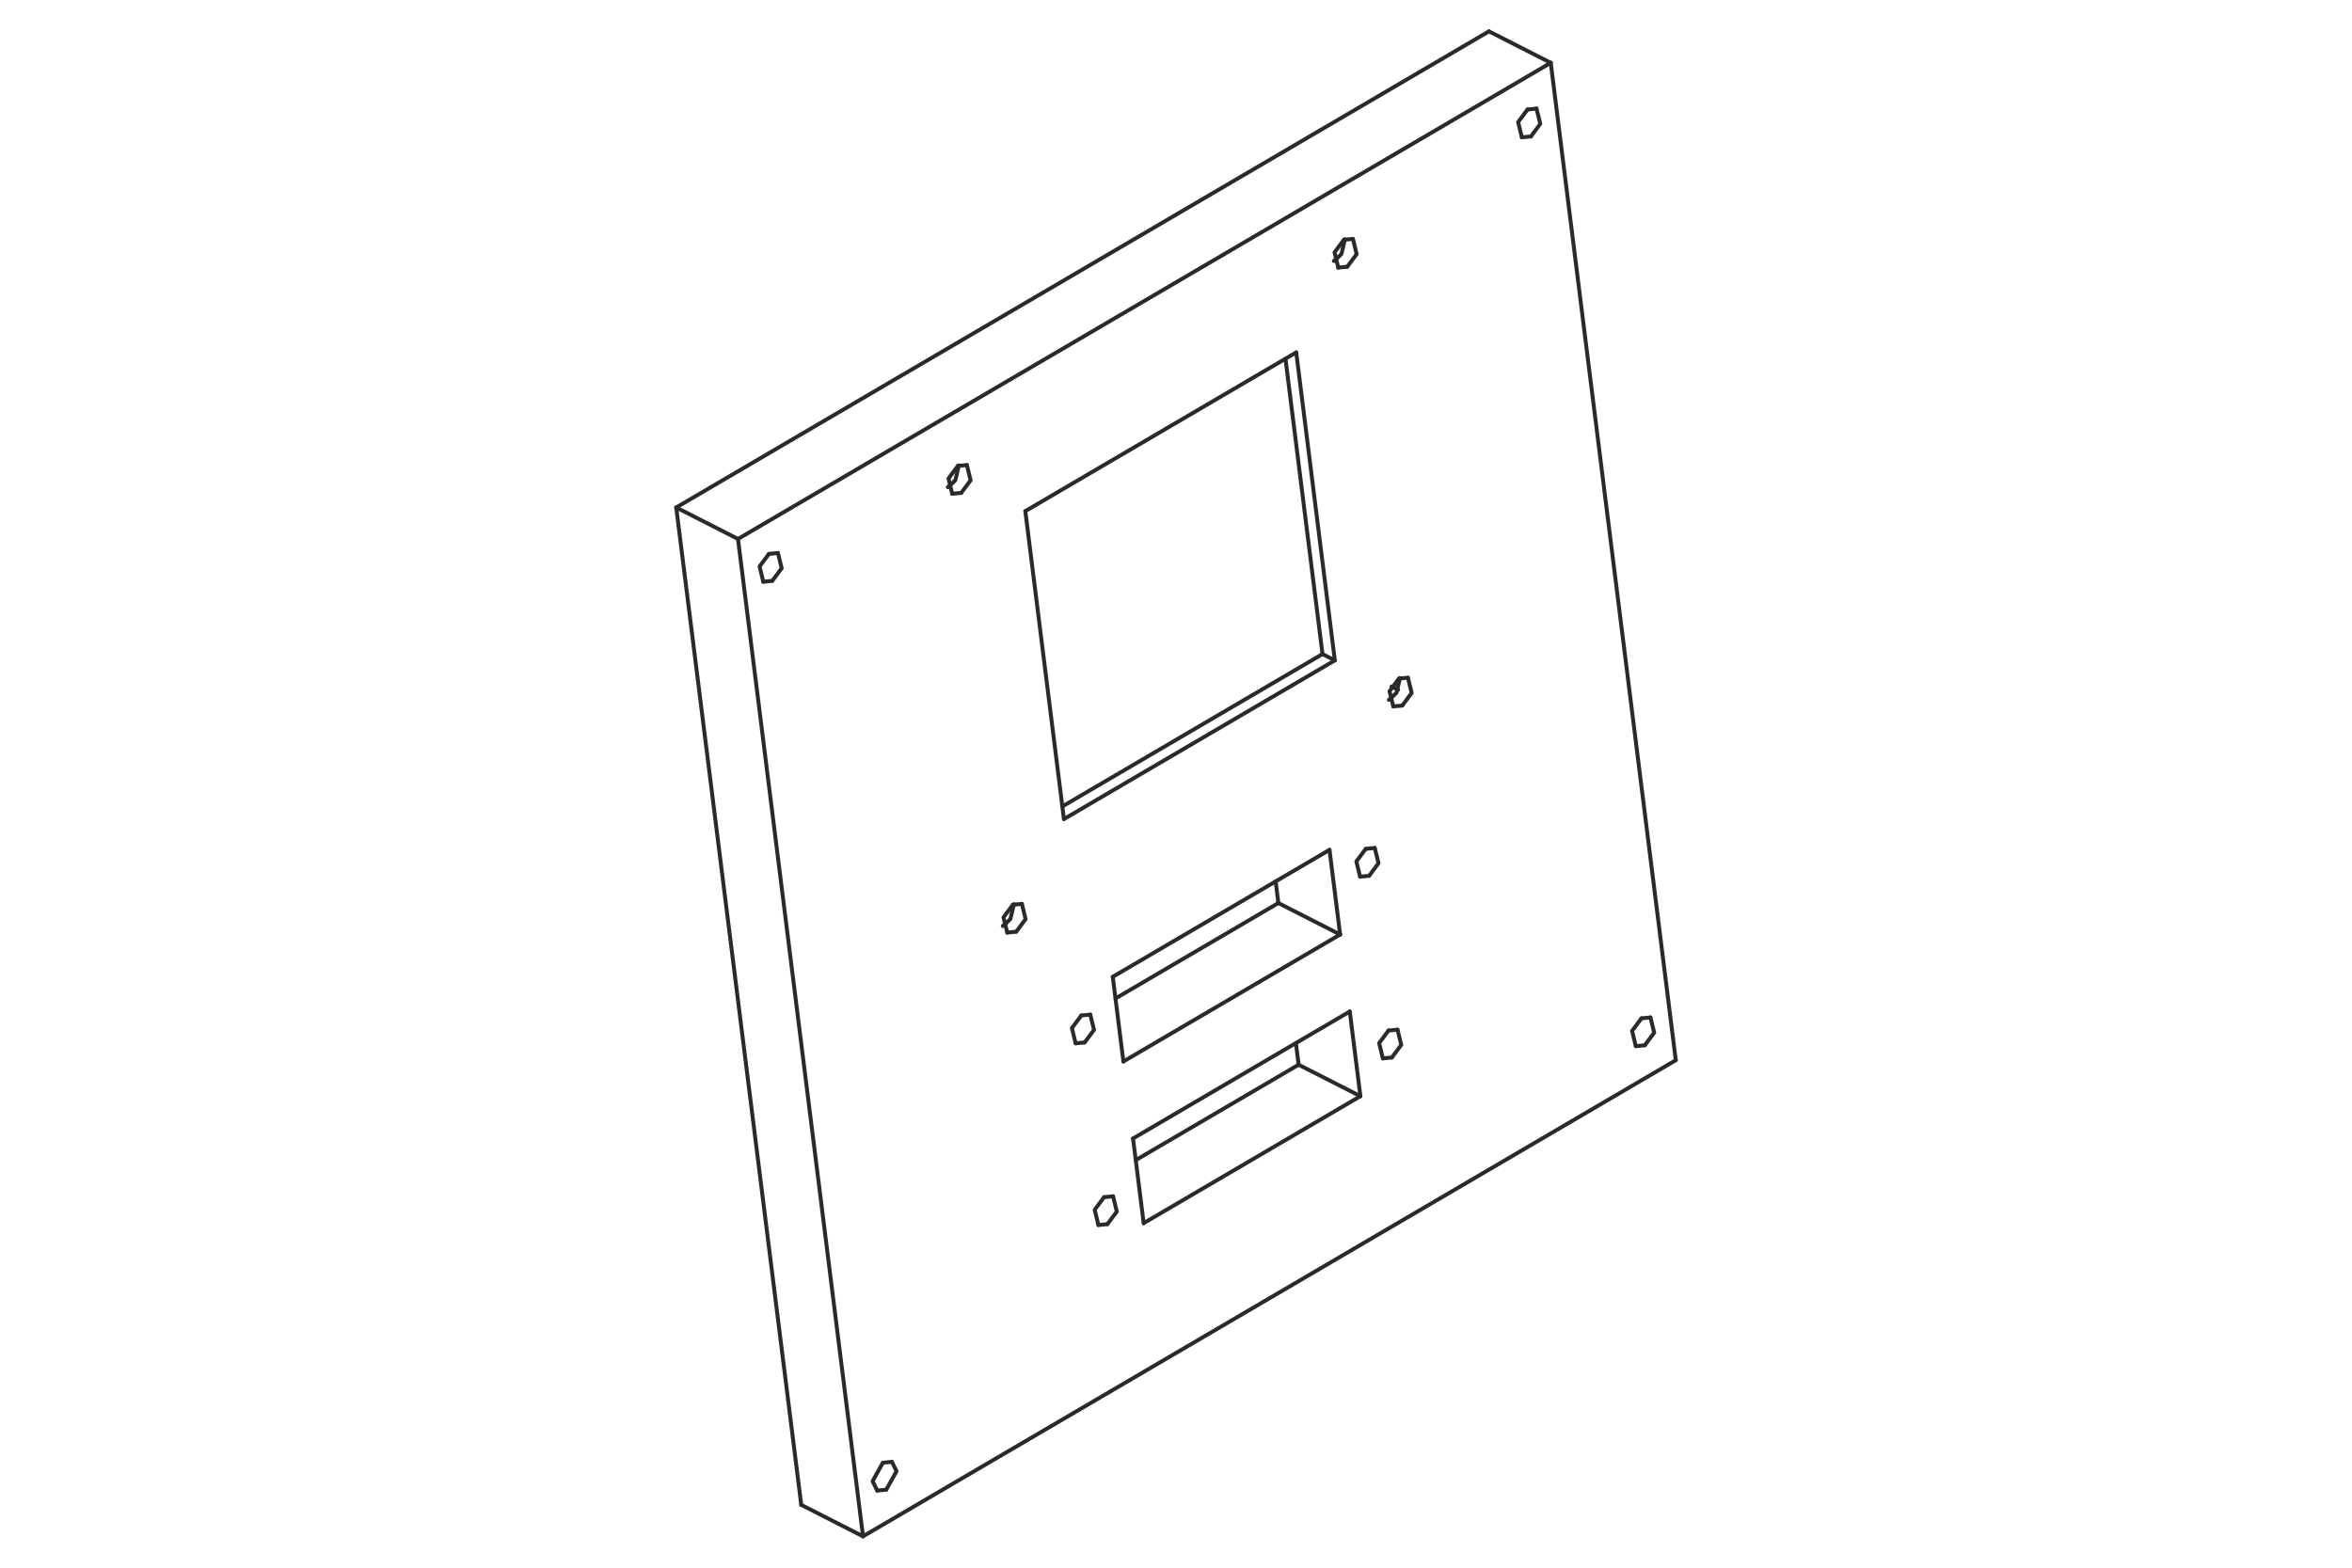
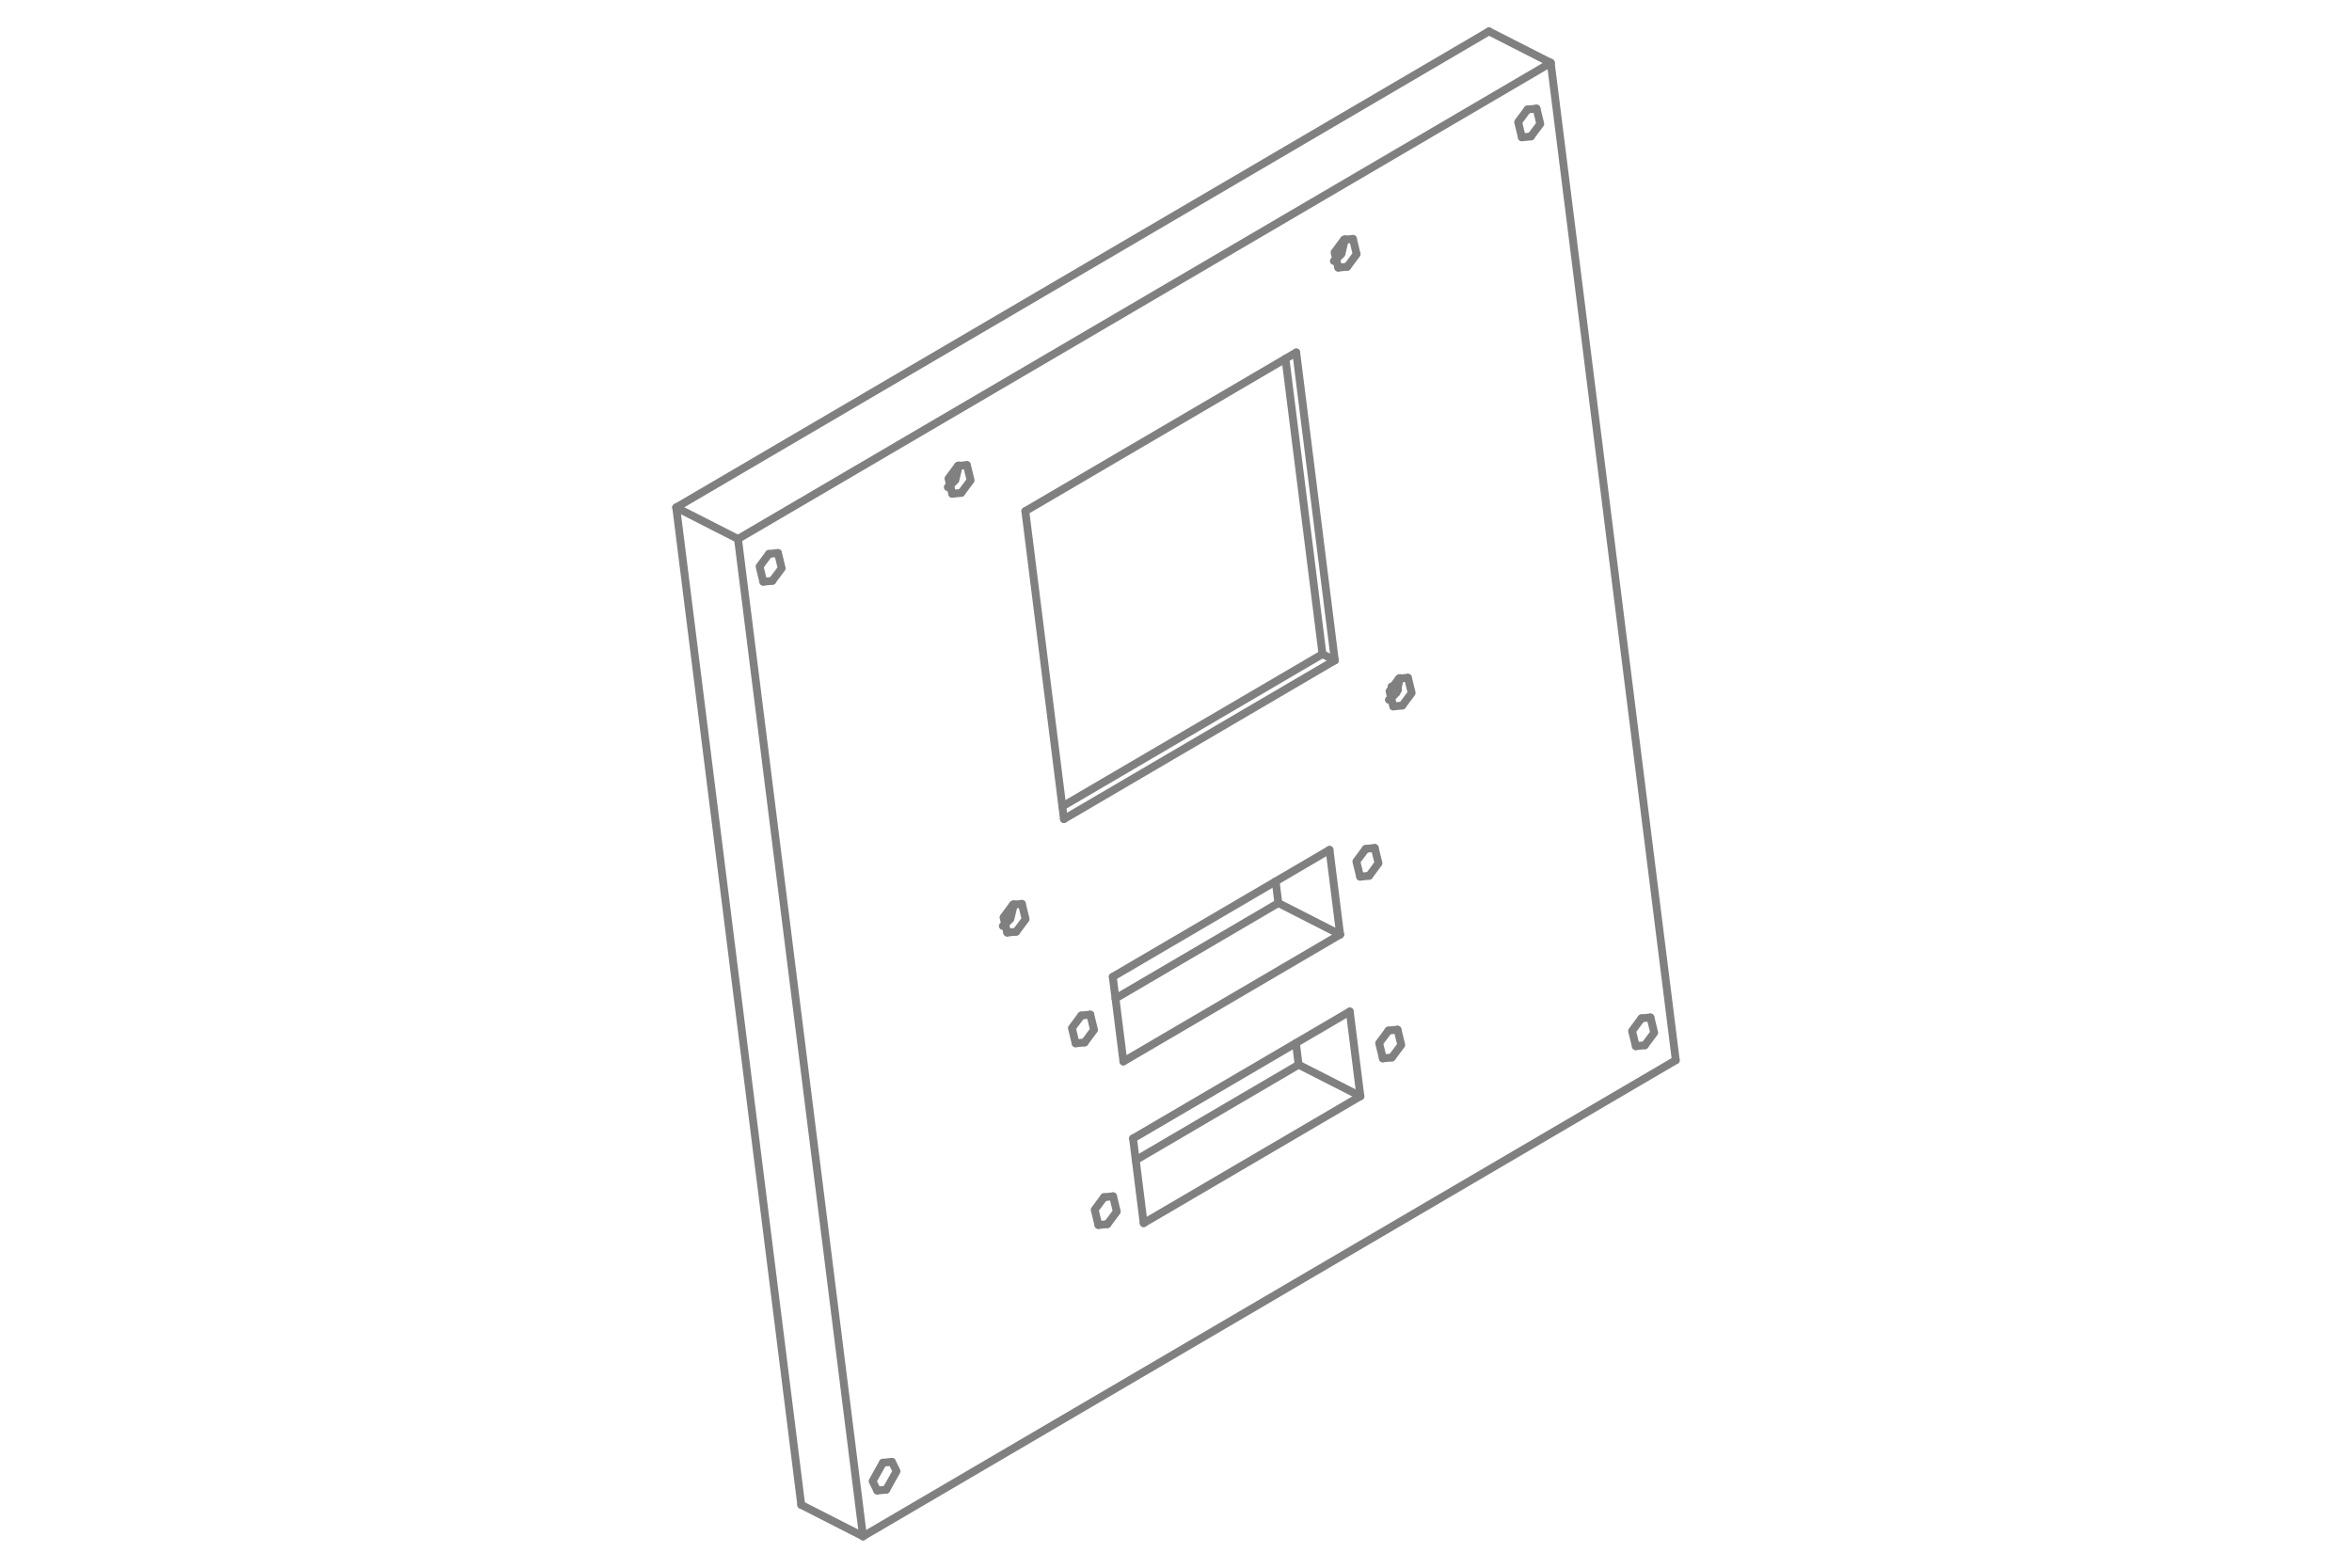
<svg xmlns="http://www.w3.org/2000/svg" width="1200" height="800" viewBox="0 0 1200 800" style="background: #ffffff;">
-   <path d="M 714.28,346.00 L 712.48,353.54 L 709.16,356.83" fill="none" stroke="#2a2a2a" stroke-width="2.0" stroke-linecap="round" stroke-linejoin="round" />
-   <path d="M 715.46,360.04 L 720.24,353.62 L 718.33,345.84" fill="none" stroke="#2a2a2a" stroke-width="2.0" stroke-linecap="round" stroke-linejoin="round" />
-   <path d="M 718.33,345.84 L 713.74,346.29" fill="none" stroke="#2a2a2a" stroke-width="2.0" stroke-linecap="round" stroke-linejoin="round" />
-   <path d="M 517.31,461.42 L 515.51,468.95 L 512.19,472.24" fill="none" stroke="#2a2a2a" stroke-width="2.0" stroke-linecap="round" stroke-linejoin="round" />
-   <path d="M 518.49,475.45 L 523.27,469.03 L 521.37,461.25" fill="none" stroke="#2a2a2a" stroke-width="2.0" stroke-linecap="round" stroke-linejoin="round" />
-   <path d="M 521.37,461.25 L 516.77,461.70" fill="none" stroke="#2a2a2a" stroke-width="2.0" stroke-linecap="round" stroke-linejoin="round" />
-   <path d="M 489.24,237.48 L 487.44,245.02 L 484.12,248.31" fill="none" stroke="#2a2a2a" stroke-width="2.0" stroke-linecap="round" stroke-linejoin="round" />
-   <path d="M 490.42,251.52 L 495.21,245.10 L 493.30,237.32" fill="none" stroke="#2a2a2a" stroke-width="2.0" stroke-linecap="round" stroke-linejoin="round" />
-   <path d="M 493.30,237.32 L 488.70,237.77" fill="none" stroke="#2a2a2a" stroke-width="2.0" stroke-linecap="round" stroke-linejoin="round" />
-   <path d="M 686.21,122.07 L 684.41,129.61 L 681.09,132.90" fill="none" stroke="#2a2a2a" stroke-width="2.0" stroke-linecap="round" stroke-linejoin="round" />
-   <path d="M 687.39,136.11 L 692.17,129.69 L 690.27,121.91" fill="none" stroke="#2a2a2a" stroke-width="2.0" stroke-linecap="round" stroke-linejoin="round" />
-   <path d="M 690.27,121.91 L 685.67,122.36" fill="none" stroke="#2a2a2a" stroke-width="2.0" stroke-linecap="round" stroke-linejoin="round" />
-   <path d="M 450.45,746.44 L 455.05,745.98" fill="none" stroke="#2a2a2a" stroke-width="2.0" stroke-linecap="round" stroke-linejoin="round" />
-   <path d="M 455.05,745.98 L 457.42,750.77 L 452.17,760.19" fill="none" stroke="#2a2a2a" stroke-width="2.0" stroke-linecap="round" stroke-linejoin="round" />
-   <path d="M 394.04,296.40 L 398.82,289.98 L 396.92,282.19" fill="none" stroke="#2a2a2a" stroke-width="2.0" stroke-linecap="round" stroke-linejoin="round" />
-   <path d="M 396.92,282.19 L 392.32,282.65" fill="none" stroke="#2a2a2a" stroke-width="2.0" stroke-linecap="round" stroke-linejoin="round" />
-   <path d="M 553.39,531.97 L 558.17,525.54 L 556.27,517.76" fill="none" stroke="#2a2a2a" stroke-width="2.0" stroke-linecap="round" stroke-linejoin="round" />
-   <path d="M 556.27,517.76 L 551.67,518.22" fill="none" stroke="#2a2a2a" stroke-width="2.0" stroke-linecap="round" stroke-linejoin="round" />
-   <path d="M 698.53,446.93 L 703.31,440.50 L 701.40,432.72" fill="none" stroke="#2a2a2a" stroke-width="2.0" stroke-linecap="round" stroke-linejoin="round" />
-   <path d="M 701.40,432.72 L 696.80,433.18" fill="none" stroke="#2a2a2a" stroke-width="2.0" stroke-linecap="round" stroke-linejoin="round" />
-   <path d="M 710.15,539.64 L 714.93,533.22 L 713.02,525.44" fill="none" stroke="#2a2a2a" stroke-width="2.0" stroke-linecap="round" stroke-linejoin="round" />
-   <path d="M 713.02,525.44 L 708.42,525.89" fill="none" stroke="#2a2a2a" stroke-width="2.0" stroke-linecap="round" stroke-linejoin="round" />
-   <path d="M 565.01,624.68 L 569.80,618.26 L 567.89,610.48" fill="none" stroke="#2a2a2a" stroke-width="2.0" stroke-linecap="round" stroke-linejoin="round" />
-   <path d="M 567.89,610.48 L 563.29,610.93" fill="none" stroke="#2a2a2a" stroke-width="2.0" stroke-linecap="round" stroke-linejoin="round" />
-   <path d="M 781.07,69.63 L 785.85,63.20 L 783.94,55.42" fill="none" stroke="#2a2a2a" stroke-width="2.0" stroke-linecap="round" stroke-linejoin="round" />
-   <path d="M 783.94,55.42 L 779.34,55.88" fill="none" stroke="#2a2a2a" stroke-width="2.0" stroke-linecap="round" stroke-linejoin="round" />
-   <path d="M 839.19,533.41 L 843.98,526.99 L 842.07,519.21" fill="none" stroke="#2a2a2a" stroke-width="2.0" stroke-linecap="round" stroke-linejoin="round" />
-   <path d="M 842.07,519.21 L 837.47,519.66" fill="none" stroke="#2a2a2a" stroke-width="2.0" stroke-linecap="round" stroke-linejoin="round" />
-   <path d="M 683.74,476.89 L 652.22,460.83" fill="none" stroke="#2a2a2a" stroke-width="2.0" stroke-linecap="round" stroke-linejoin="round" />
-   <path d="M 678.32,433.68 L 683.74,476.89" fill="none" stroke="#2a2a2a" stroke-width="2.0" stroke-linecap="round" stroke-linejoin="round" />
-   <path d="M 650.84,449.78 L 652.22,460.83" fill="none" stroke="#2a2a2a" stroke-width="2.0" stroke-linecap="round" stroke-linejoin="round" />
-   <path d="M 567.74,498.47 L 573.16,541.68" fill="none" stroke="#2a2a2a" stroke-width="2.0" stroke-linecap="round" stroke-linejoin="round" />
-   <path d="M 661.34,179.84 L 523.12,260.83" fill="none" stroke="#2a2a2a" stroke-width="2.0" stroke-linecap="round" stroke-linejoin="round" />
-   <path d="M 655.85,183.06 L 674.74,333.77" fill="none" stroke="#2a2a2a" stroke-width="2.0" stroke-linecap="round" stroke-linejoin="round" />
-   <path d="M 681.04,336.99 L 674.74,333.77" fill="none" stroke="#2a2a2a" stroke-width="2.0" stroke-linecap="round" stroke-linejoin="round" />
-   <path d="M 661.34,179.84 L 681.04,336.99" fill="none" stroke="#2a2a2a" stroke-width="2.0" stroke-linecap="round" stroke-linejoin="round" />
-   <path d="M 674.74,333.77 L 542.01,411.54" fill="none" stroke="#2a2a2a" stroke-width="2.0" stroke-linecap="round" stroke-linejoin="round" />
-   <path d="M 681.04,336.99 L 542.82,417.98" fill="none" stroke="#2a2a2a" stroke-width="2.0" stroke-linecap="round" stroke-linejoin="round" />
-   <path d="M 523.12,260.83 L 542.82,417.98" fill="none" stroke="#2a2a2a" stroke-width="2.0" stroke-linecap="round" stroke-linejoin="round" />
-   <path d="M 662.56,543.33 L 579.47,592.02" fill="none" stroke="#2a2a2a" stroke-width="2.0" stroke-linecap="round" stroke-linejoin="round" />
-   <path d="M 661.18,532.28 L 662.56,543.33" fill="none" stroke="#2a2a2a" stroke-width="2.0" stroke-linecap="round" stroke-linejoin="round" />
-   <path d="M 652.22,460.83 L 569.13,509.52" fill="none" stroke="#2a2a2a" stroke-width="2.0" stroke-linecap="round" stroke-linejoin="round" />
-   <path d="M 345.01,258.97 L 408.80,767.94" fill="none" stroke="#2a2a2a" stroke-width="2.0" stroke-linecap="round" stroke-linejoin="round" />
-   <path d="M 759.68,16.00 L 345.01,258.97" fill="none" stroke="#2a2a2a" stroke-width="2.0" stroke-linecap="round" stroke-linejoin="round" />
-   <path d="M 678.32,433.68 L 567.74,498.47" fill="none" stroke="#2a2a2a" stroke-width="2.0" stroke-linecap="round" stroke-linejoin="round" />
-   <path d="M 688.66,516.18 L 694.08,559.39" fill="none" stroke="#2a2a2a" stroke-width="2.0" stroke-linecap="round" stroke-linejoin="round" />
-   <path d="M 694.08,559.39 L 662.56,543.33" fill="none" stroke="#2a2a2a" stroke-width="2.0" stroke-linecap="round" stroke-linejoin="round" />
-   <path d="M 694.08,559.39 L 583.50,624.18" fill="none" stroke="#2a2a2a" stroke-width="2.0" stroke-linecap="round" stroke-linejoin="round" />
-   <path d="M 854.99,541.03 L 440.32,784.00" fill="none" stroke="#2a2a2a" stroke-width="2.0" stroke-linecap="round" stroke-linejoin="round" />
-   <path d="M 440.32,784.00 L 408.80,767.94" fill="none" stroke="#2a2a2a" stroke-width="2.0" stroke-linecap="round" stroke-linejoin="round" />
-   <path d="M 791.20,32.06 L 759.68,16.00" fill="none" stroke="#2a2a2a" stroke-width="2.0" stroke-linecap="round" stroke-linejoin="round" />
-   <path d="M 791.20,32.06 L 854.99,541.03" fill="none" stroke="#2a2a2a" stroke-width="2.0" stroke-linecap="round" stroke-linejoin="round" />
-   <path d="M 376.53,275.03 L 345.01,258.97" fill="none" stroke="#2a2a2a" stroke-width="2.0" stroke-linecap="round" stroke-linejoin="round" />
-   <path d="M 791.20,32.06 L 376.53,275.03" fill="none" stroke="#2a2a2a" stroke-width="2.0" stroke-linecap="round" stroke-linejoin="round" />
-   <path d="M 578.08,580.97 L 583.50,624.18" fill="none" stroke="#2a2a2a" stroke-width="2.0" stroke-linecap="round" stroke-linejoin="round" />
-   <path d="M 837.47,519.66 L 832.69,526.09 L 834.60,533.87" fill="none" stroke="#2a2a2a" stroke-width="2.0" stroke-linecap="round" stroke-linejoin="round" />
-   <path d="M 834.60,533.87 L 839.19,533.41" fill="none" stroke="#2a2a2a" stroke-width="2.0" stroke-linecap="round" stroke-linejoin="round" />
-   <path d="M 779.34,55.88 L 774.56,62.30 L 776.47,70.08" fill="none" stroke="#2a2a2a" stroke-width="2.0" stroke-linecap="round" stroke-linejoin="round" />
-   <path d="M 776.47,70.08 L 781.07,69.63" fill="none" stroke="#2a2a2a" stroke-width="2.0" stroke-linecap="round" stroke-linejoin="round" />
-   <path d="M 563.29,610.93 L 558.51,617.36 L 560.41,625.14" fill="none" stroke="#2a2a2a" stroke-width="2.0" stroke-linecap="round" stroke-linejoin="round" />
-   <path d="M 560.41,625.14 L 565.01,624.68" fill="none" stroke="#2a2a2a" stroke-width="2.0" stroke-linecap="round" stroke-linejoin="round" />
-   <path d="M 708.42,525.89 L 703.64,532.32 L 705.55,540.10" fill="none" stroke="#2a2a2a" stroke-width="2.0" stroke-linecap="round" stroke-linejoin="round" />
-   <path d="M 705.55,540.10 L 710.15,539.64" fill="none" stroke="#2a2a2a" stroke-width="2.0" stroke-linecap="round" stroke-linejoin="round" />
-   <path d="M 696.80,433.18 L 692.02,439.60 L 693.93,447.38" fill="none" stroke="#2a2a2a" stroke-width="2.0" stroke-linecap="round" stroke-linejoin="round" />
-   <path d="M 693.93,447.38 L 698.53,446.93" fill="none" stroke="#2a2a2a" stroke-width="2.0" stroke-linecap="round" stroke-linejoin="round" />
-   <path d="M 551.67,518.22 L 546.89,524.64 L 548.79,532.42" fill="none" stroke="#2a2a2a" stroke-width="2.0" stroke-linecap="round" stroke-linejoin="round" />
-   <path d="M 548.79,532.42 L 553.39,531.97" fill="none" stroke="#2a2a2a" stroke-width="2.0" stroke-linecap="round" stroke-linejoin="round" />
-   <path d="M 392.32,282.65 L 387.54,289.07 L 389.44,296.86" fill="none" stroke="#2a2a2a" stroke-width="2.0" stroke-linecap="round" stroke-linejoin="round" />
-   <path d="M 389.44,296.86 L 394.04,296.40" fill="none" stroke="#2a2a2a" stroke-width="2.0" stroke-linecap="round" stroke-linejoin="round" />
-   <path d="M 452.17,760.19 L 447.57,760.64" fill="none" stroke="#2a2a2a" stroke-width="2.0" stroke-linecap="round" stroke-linejoin="round" />
-   <path d="M 447.57,760.64 L 445.20,755.85 L 450.45,746.44" fill="none" stroke="#2a2a2a" stroke-width="2.0" stroke-linecap="round" stroke-linejoin="round" />
-   <path d="M 376.53,275.03 L 440.32,784.00" fill="none" stroke="#2a2a2a" stroke-width="2.0" stroke-linecap="round" stroke-linejoin="round" />
-   <path d="M 688.66,516.18 L 578.08,580.97" fill="none" stroke="#2a2a2a" stroke-width="2.0" stroke-linecap="round" stroke-linejoin="round" />
-   <path d="M 713.74,346.29 L 708.95,352.72 L 710.86,360.50" fill="none" stroke="#2a2a2a" stroke-width="2.0" stroke-linecap="round" stroke-linejoin="round" />
-   <path d="M 710.86,360.50 L 715.46,360.04" fill="none" stroke="#2a2a2a" stroke-width="2.0" stroke-linecap="round" stroke-linejoin="round" />
-   <path d="M 516.77,461.70 L 511.99,468.13 L 513.89,475.91" fill="none" stroke="#2a2a2a" stroke-width="2.0" stroke-linecap="round" stroke-linejoin="round" />
-   <path d="M 513.89,475.91 L 518.49,475.45" fill="none" stroke="#2a2a2a" stroke-width="2.0" stroke-linecap="round" stroke-linejoin="round" />
-   <path d="M 488.70,237.77 L 483.92,244.20 L 485.82,251.98" fill="none" stroke="#2a2a2a" stroke-width="2.0" stroke-linecap="round" stroke-linejoin="round" />
-   <path d="M 485.82,251.98 L 490.42,251.52" fill="none" stroke="#2a2a2a" stroke-width="2.0" stroke-linecap="round" stroke-linejoin="round" />
-   <path d="M 685.67,122.36 L 680.89,128.78 L 682.79,136.57" fill="none" stroke="#2a2a2a" stroke-width="2.0" stroke-linecap="round" stroke-linejoin="round" />
-   <path d="M 682.79,136.57 L 687.39,136.11" fill="none" stroke="#2a2a2a" stroke-width="2.0" stroke-linecap="round" stroke-linejoin="round" />
-   <path d="M 683.74,476.89 L 573.16,541.68" fill="none" stroke="#2a2a2a" stroke-width="2.0" stroke-linecap="round" stroke-linejoin="round" />
-   <path d="M 713.32,352.03 L 709.97,350.32" fill="none" stroke="#2a2a2a" stroke-width="2.0" stroke-linecap="round" stroke-linejoin="round" />
-   <path d="M 709.16,356.83 L 708.61,357.12" fill="none" stroke="#2a2a2a" stroke-width="2.0" stroke-linecap="round" stroke-linejoin="round" />
-   <path d="M 512.19,472.24 L 511.64,472.53" fill="none" stroke="#2a2a2a" stroke-width="2.0" stroke-linecap="round" stroke-linejoin="round" />
-   <path d="M 484.12,248.31 L 483.58,248.60" fill="none" stroke="#2a2a2a" stroke-width="2.0" stroke-linecap="round" stroke-linejoin="round" />
-   <path d="M 681.09,132.90 L 680.55,133.19" fill="none" stroke="#2a2a2a" stroke-width="2.0" stroke-linecap="round" stroke-linejoin="round" />
+   <path d="M 714.28,346.00 L 712.48,353.54 L 709.16,356.83" fill="none" stroke="#808080" stroke-width="4.0" stroke-linecap="round" stroke-linejoin="round" />
+   <path d="M 715.46,360.04 L 720.24,353.62 L 718.33,345.84" fill="none" stroke="#808080" stroke-width="4.0" stroke-linecap="round" stroke-linejoin="round" />
+   <path d="M 718.33,345.84 L 713.74,346.29" fill="none" stroke="#808080" stroke-width="4.0" stroke-linecap="round" stroke-linejoin="round" />
+   <path d="M 517.31,461.42 L 515.51,468.95 L 512.19,472.24" fill="none" stroke="#808080" stroke-width="4.0" stroke-linecap="round" stroke-linejoin="round" />
+   <path d="M 518.49,475.45 L 523.27,469.03 L 521.37,461.25" fill="none" stroke="#808080" stroke-width="4.0" stroke-linecap="round" stroke-linejoin="round" />
+   <path d="M 521.37,461.25 L 516.77,461.70" fill="none" stroke="#808080" stroke-width="4.0" stroke-linecap="round" stroke-linejoin="round" />
+   <path d="M 489.24,237.48 L 487.44,245.02 L 484.12,248.31" fill="none" stroke="#808080" stroke-width="4.0" stroke-linecap="round" stroke-linejoin="round" />
+   <path d="M 490.42,251.52 L 495.21,245.10 L 493.30,237.32" fill="none" stroke="#808080" stroke-width="4.0" stroke-linecap="round" stroke-linejoin="round" />
+   <path d="M 493.30,237.32 L 488.70,237.77" fill="none" stroke="#808080" stroke-width="4.0" stroke-linecap="round" stroke-linejoin="round" />
+   <path d="M 686.21,122.07 L 684.41,129.61 L 681.09,132.90" fill="none" stroke="#808080" stroke-width="4.0" stroke-linecap="round" stroke-linejoin="round" />
+   <path d="M 687.39,136.11 L 692.17,129.69 L 690.27,121.91" fill="none" stroke="#808080" stroke-width="4.0" stroke-linecap="round" stroke-linejoin="round" />
+   <path d="M 690.27,121.91 L 685.67,122.36" fill="none" stroke="#808080" stroke-width="4.0" stroke-linecap="round" stroke-linejoin="round" />
+   <path d="M 450.45,746.44 L 455.05,745.98" fill="none" stroke="#808080" stroke-width="4.0" stroke-linecap="round" stroke-linejoin="round" />
+   <path d="M 455.05,745.98 L 457.42,750.77 L 452.17,760.19" fill="none" stroke="#808080" stroke-width="4.0" stroke-linecap="round" stroke-linejoin="round" />
+   <path d="M 394.04,296.40 L 398.82,289.98 L 396.92,282.19" fill="none" stroke="#808080" stroke-width="4.0" stroke-linecap="round" stroke-linejoin="round" />
+   <path d="M 396.92,282.19 L 392.32,282.65" fill="none" stroke="#808080" stroke-width="4.0" stroke-linecap="round" stroke-linejoin="round" />
+   <path d="M 553.39,531.97 L 558.17,525.54 L 556.27,517.76" fill="none" stroke="#808080" stroke-width="4.0" stroke-linecap="round" stroke-linejoin="round" />
+   <path d="M 556.27,517.76 L 551.67,518.22" fill="none" stroke="#808080" stroke-width="4.0" stroke-linecap="round" stroke-linejoin="round" />
+   <path d="M 698.53,446.93 L 703.31,440.50 L 701.40,432.72" fill="none" stroke="#808080" stroke-width="4.0" stroke-linecap="round" stroke-linejoin="round" />
+   <path d="M 701.40,432.72 L 696.80,433.18" fill="none" stroke="#808080" stroke-width="4.0" stroke-linecap="round" stroke-linejoin="round" />
+   <path d="M 710.15,539.64 L 714.93,533.22 L 713.02,525.44" fill="none" stroke="#808080" stroke-width="4.0" stroke-linecap="round" stroke-linejoin="round" />
+   <path d="M 713.02,525.44 L 708.42,525.89" fill="none" stroke="#808080" stroke-width="4.0" stroke-linecap="round" stroke-linejoin="round" />
+   <path d="M 565.01,624.68 L 569.80,618.26 L 567.89,610.48" fill="none" stroke="#808080" stroke-width="4.0" stroke-linecap="round" stroke-linejoin="round" />
+   <path d="M 567.89,610.48 L 563.29,610.93" fill="none" stroke="#808080" stroke-width="4.0" stroke-linecap="round" stroke-linejoin="round" />
+   <path d="M 781.07,69.63 L 785.85,63.20 L 783.94,55.42" fill="none" stroke="#808080" stroke-width="4.0" stroke-linecap="round" stroke-linejoin="round" />
+   <path d="M 783.94,55.42 L 779.34,55.88" fill="none" stroke="#808080" stroke-width="4.0" stroke-linecap="round" stroke-linejoin="round" />
+   <path d="M 839.19,533.41 L 843.98,526.99 L 842.07,519.21" fill="none" stroke="#808080" stroke-width="4.0" stroke-linecap="round" stroke-linejoin="round" />
+   <path d="M 842.07,519.21 L 837.47,519.66" fill="none" stroke="#808080" stroke-width="4.0" stroke-linecap="round" stroke-linejoin="round" />
+   <path d="M 683.74,476.89 L 652.22,460.83" fill="none" stroke="#808080" stroke-width="4.0" stroke-linecap="round" stroke-linejoin="round" />
+   <path d="M 678.32,433.68 L 683.74,476.89" fill="none" stroke="#808080" stroke-width="4.0" stroke-linecap="round" stroke-linejoin="round" />
+   <path d="M 650.84,449.78 L 652.22,460.83" fill="none" stroke="#808080" stroke-width="4.0" stroke-linecap="round" stroke-linejoin="round" />
+   <path d="M 567.74,498.47 L 573.16,541.68" fill="none" stroke="#808080" stroke-width="4.0" stroke-linecap="round" stroke-linejoin="round" />
+   <path d="M 661.34,179.84 L 523.12,260.83" fill="none" stroke="#808080" stroke-width="4.0" stroke-linecap="round" stroke-linejoin="round" />
+   <path d="M 655.85,183.06 L 674.74,333.77" fill="none" stroke="#808080" stroke-width="4.0" stroke-linecap="round" stroke-linejoin="round" />
+   <path d="M 681.04,336.99 L 674.74,333.77" fill="none" stroke="#808080" stroke-width="4.0" stroke-linecap="round" stroke-linejoin="round" />
+   <path d="M 661.34,179.84 L 681.04,336.99" fill="none" stroke="#808080" stroke-width="4.0" stroke-linecap="round" stroke-linejoin="round" />
+   <path d="M 674.74,333.77 L 542.01,411.54" fill="none" stroke="#808080" stroke-width="4.0" stroke-linecap="round" stroke-linejoin="round" />
+   <path d="M 681.04,336.99 L 542.82,417.98" fill="none" stroke="#808080" stroke-width="4.0" stroke-linecap="round" stroke-linejoin="round" />
+   <path d="M 523.12,260.83 L 542.82,417.98" fill="none" stroke="#808080" stroke-width="4.0" stroke-linecap="round" stroke-linejoin="round" />
+   <path d="M 662.56,543.33 L 579.47,592.02" fill="none" stroke="#808080" stroke-width="4.0" stroke-linecap="round" stroke-linejoin="round" />
+   <path d="M 661.18,532.28 L 662.56,543.33" fill="none" stroke="#808080" stroke-width="4.0" stroke-linecap="round" stroke-linejoin="round" />
+   <path d="M 652.22,460.83 L 569.13,509.52" fill="none" stroke="#808080" stroke-width="4.0" stroke-linecap="round" stroke-linejoin="round" />
+   <path d="M 345.01,258.97 L 408.80,767.94" fill="none" stroke="#808080" stroke-width="4.0" stroke-linecap="round" stroke-linejoin="round" />
+   <path d="M 759.68,16.00 L 345.01,258.97" fill="none" stroke="#808080" stroke-width="4.0" stroke-linecap="round" stroke-linejoin="round" />
+   <path d="M 678.32,433.68 L 567.74,498.47" fill="none" stroke="#808080" stroke-width="4.0" stroke-linecap="round" stroke-linejoin="round" />
+   <path d="M 688.66,516.18 L 694.08,559.39" fill="none" stroke="#808080" stroke-width="4.0" stroke-linecap="round" stroke-linejoin="round" />
+   <path d="M 694.08,559.39 L 662.56,543.33" fill="none" stroke="#808080" stroke-width="4.0" stroke-linecap="round" stroke-linejoin="round" />
+   <path d="M 694.08,559.39 L 583.50,624.18" fill="none" stroke="#808080" stroke-width="4.0" stroke-linecap="round" stroke-linejoin="round" />
+   <path d="M 854.99,541.03 L 440.32,784.00" fill="none" stroke="#808080" stroke-width="4.0" stroke-linecap="round" stroke-linejoin="round" />
+   <path d="M 440.32,784.00 L 408.80,767.94" fill="none" stroke="#808080" stroke-width="4.0" stroke-linecap="round" stroke-linejoin="round" />
+   <path d="M 791.20,32.06 L 759.68,16.00" fill="none" stroke="#808080" stroke-width="4.0" stroke-linecap="round" stroke-linejoin="round" />
+   <path d="M 791.20,32.06 L 854.99,541.03" fill="none" stroke="#808080" stroke-width="4.0" stroke-linecap="round" stroke-linejoin="round" />
+   <path d="M 376.53,275.03 L 345.01,258.97" fill="none" stroke="#808080" stroke-width="4.0" stroke-linecap="round" stroke-linejoin="round" />
+   <path d="M 791.20,32.06 L 376.53,275.03" fill="none" stroke="#808080" stroke-width="4.0" stroke-linecap="round" stroke-linejoin="round" />
+   <path d="M 578.08,580.97 L 583.50,624.18" fill="none" stroke="#808080" stroke-width="4.0" stroke-linecap="round" stroke-linejoin="round" />
+   <path d="M 837.47,519.66 L 832.69,526.09 L 834.60,533.87" fill="none" stroke="#808080" stroke-width="4.0" stroke-linecap="round" stroke-linejoin="round" />
+   <path d="M 834.60,533.87 L 839.19,533.41" fill="none" stroke="#808080" stroke-width="4.0" stroke-linecap="round" stroke-linejoin="round" />
+   <path d="M 779.34,55.88 L 774.56,62.30 L 776.47,70.08" fill="none" stroke="#808080" stroke-width="4.0" stroke-linecap="round" stroke-linejoin="round" />
+   <path d="M 776.47,70.08 L 781.07,69.63" fill="none" stroke="#808080" stroke-width="4.0" stroke-linecap="round" stroke-linejoin="round" />
+   <path d="M 563.29,610.93 L 558.51,617.36 L 560.41,625.14" fill="none" stroke="#808080" stroke-width="4.0" stroke-linecap="round" stroke-linejoin="round" />
+   <path d="M 560.41,625.14 L 565.01,624.68" fill="none" stroke="#808080" stroke-width="4.0" stroke-linecap="round" stroke-linejoin="round" />
+   <path d="M 708.42,525.89 L 703.64,532.32 L 705.55,540.10" fill="none" stroke="#808080" stroke-width="4.0" stroke-linecap="round" stroke-linejoin="round" />
+   <path d="M 705.55,540.10 L 710.15,539.64" fill="none" stroke="#808080" stroke-width="4.0" stroke-linecap="round" stroke-linejoin="round" />
+   <path d="M 696.80,433.18 L 692.02,439.60 L 693.93,447.38" fill="none" stroke="#808080" stroke-width="4.0" stroke-linecap="round" stroke-linejoin="round" />
+   <path d="M 693.93,447.38 L 698.53,446.93" fill="none" stroke="#808080" stroke-width="4.0" stroke-linecap="round" stroke-linejoin="round" />
+   <path d="M 551.67,518.22 L 546.89,524.64 L 548.79,532.42" fill="none" stroke="#808080" stroke-width="4.0" stroke-linecap="round" stroke-linejoin="round" />
+   <path d="M 548.79,532.42 L 553.39,531.97" fill="none" stroke="#808080" stroke-width="4.0" stroke-linecap="round" stroke-linejoin="round" />
+   <path d="M 392.32,282.65 L 387.54,289.07 L 389.44,296.86" fill="none" stroke="#808080" stroke-width="4.0" stroke-linecap="round" stroke-linejoin="round" />
+   <path d="M 389.44,296.86 L 394.04,296.40" fill="none" stroke="#808080" stroke-width="4.0" stroke-linecap="round" stroke-linejoin="round" />
+   <path d="M 452.17,760.19 L 447.57,760.64" fill="none" stroke="#808080" stroke-width="4.0" stroke-linecap="round" stroke-linejoin="round" />
+   <path d="M 447.57,760.64 L 445.20,755.85 L 450.45,746.44" fill="none" stroke="#808080" stroke-width="4.0" stroke-linecap="round" stroke-linejoin="round" />
+   <path d="M 376.53,275.03 L 440.32,784.00" fill="none" stroke="#808080" stroke-width="4.0" stroke-linecap="round" stroke-linejoin="round" />
+   <path d="M 688.66,516.18 L 578.08,580.97" fill="none" stroke="#808080" stroke-width="4.0" stroke-linecap="round" stroke-linejoin="round" />
+   <path d="M 713.74,346.29 L 708.95,352.72 L 710.86,360.50" fill="none" stroke="#808080" stroke-width="4.0" stroke-linecap="round" stroke-linejoin="round" />
+   <path d="M 710.86,360.50 L 715.46,360.04" fill="none" stroke="#808080" stroke-width="4.0" stroke-linecap="round" stroke-linejoin="round" />
+   <path d="M 516.77,461.70 L 511.99,468.13 L 513.89,475.91" fill="none" stroke="#808080" stroke-width="4.0" stroke-linecap="round" stroke-linejoin="round" />
+   <path d="M 513.89,475.91 L 518.49,475.45" fill="none" stroke="#808080" stroke-width="4.0" stroke-linecap="round" stroke-linejoin="round" />
+   <path d="M 488.70,237.77 L 483.92,244.20 L 485.82,251.98" fill="none" stroke="#808080" stroke-width="4.0" stroke-linecap="round" stroke-linejoin="round" />
+   <path d="M 485.82,251.98 L 490.42,251.52" fill="none" stroke="#808080" stroke-width="4.0" stroke-linecap="round" stroke-linejoin="round" />
+   <path d="M 685.67,122.36 L 680.89,128.78 L 682.79,136.57" fill="none" stroke="#808080" stroke-width="4.0" stroke-linecap="round" stroke-linejoin="round" />
+   <path d="M 682.79,136.57 L 687.39,136.11" fill="none" stroke="#808080" stroke-width="4.0" stroke-linecap="round" stroke-linejoin="round" />
+   <path d="M 683.74,476.89 L 573.16,541.68" fill="none" stroke="#808080" stroke-width="4.0" stroke-linecap="round" stroke-linejoin="round" />
+   <path d="M 713.32,352.03 L 709.97,350.32" fill="none" stroke="#808080" stroke-width="4.0" stroke-linecap="round" stroke-linejoin="round" />
+   <path d="M 709.16,356.83 L 708.61,357.12" fill="none" stroke="#808080" stroke-width="4.0" stroke-linecap="round" stroke-linejoin="round" />
+   <path d="M 512.19,472.24 L 511.64,472.53" fill="none" stroke="#808080" stroke-width="4.0" stroke-linecap="round" stroke-linejoin="round" />
+   <path d="M 484.12,248.31 L 483.58,248.60" fill="none" stroke="#808080" stroke-width="4.0" stroke-linecap="round" stroke-linejoin="round" />
+   <path d="M 681.09,132.90 L 680.55,133.19" fill="none" stroke="#808080" stroke-width="4.0" stroke-linecap="round" stroke-linejoin="round" />
</svg>
